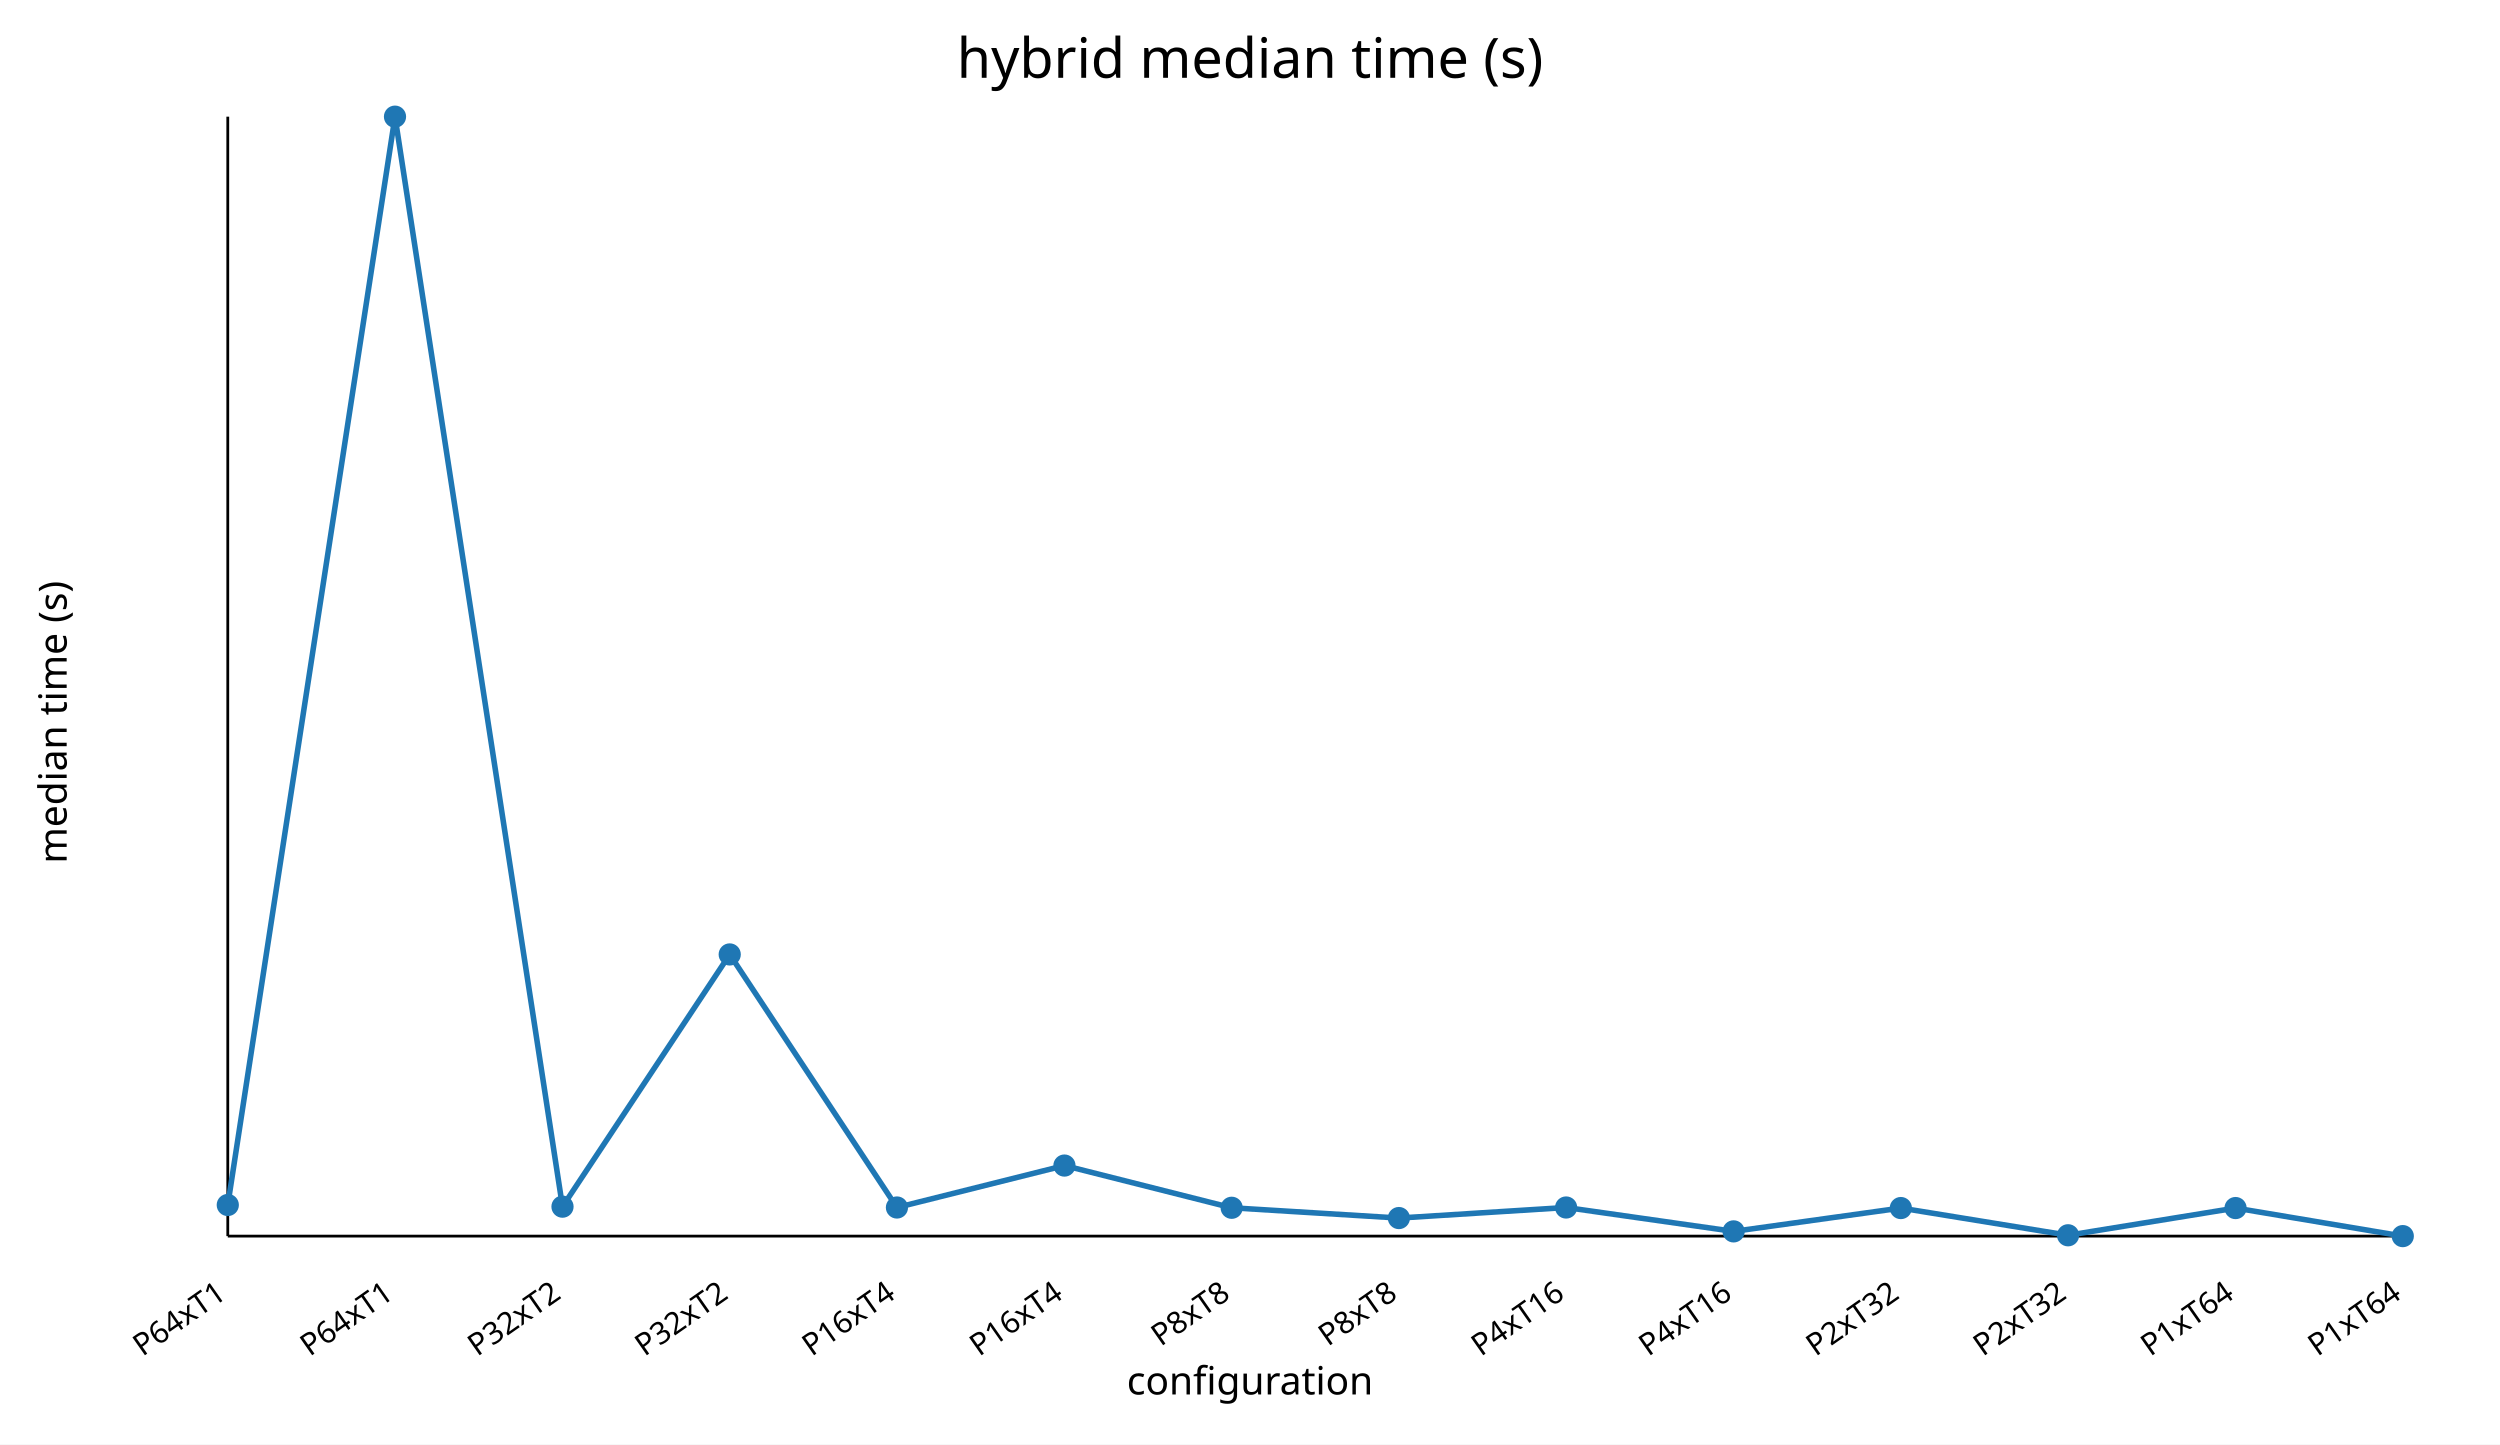
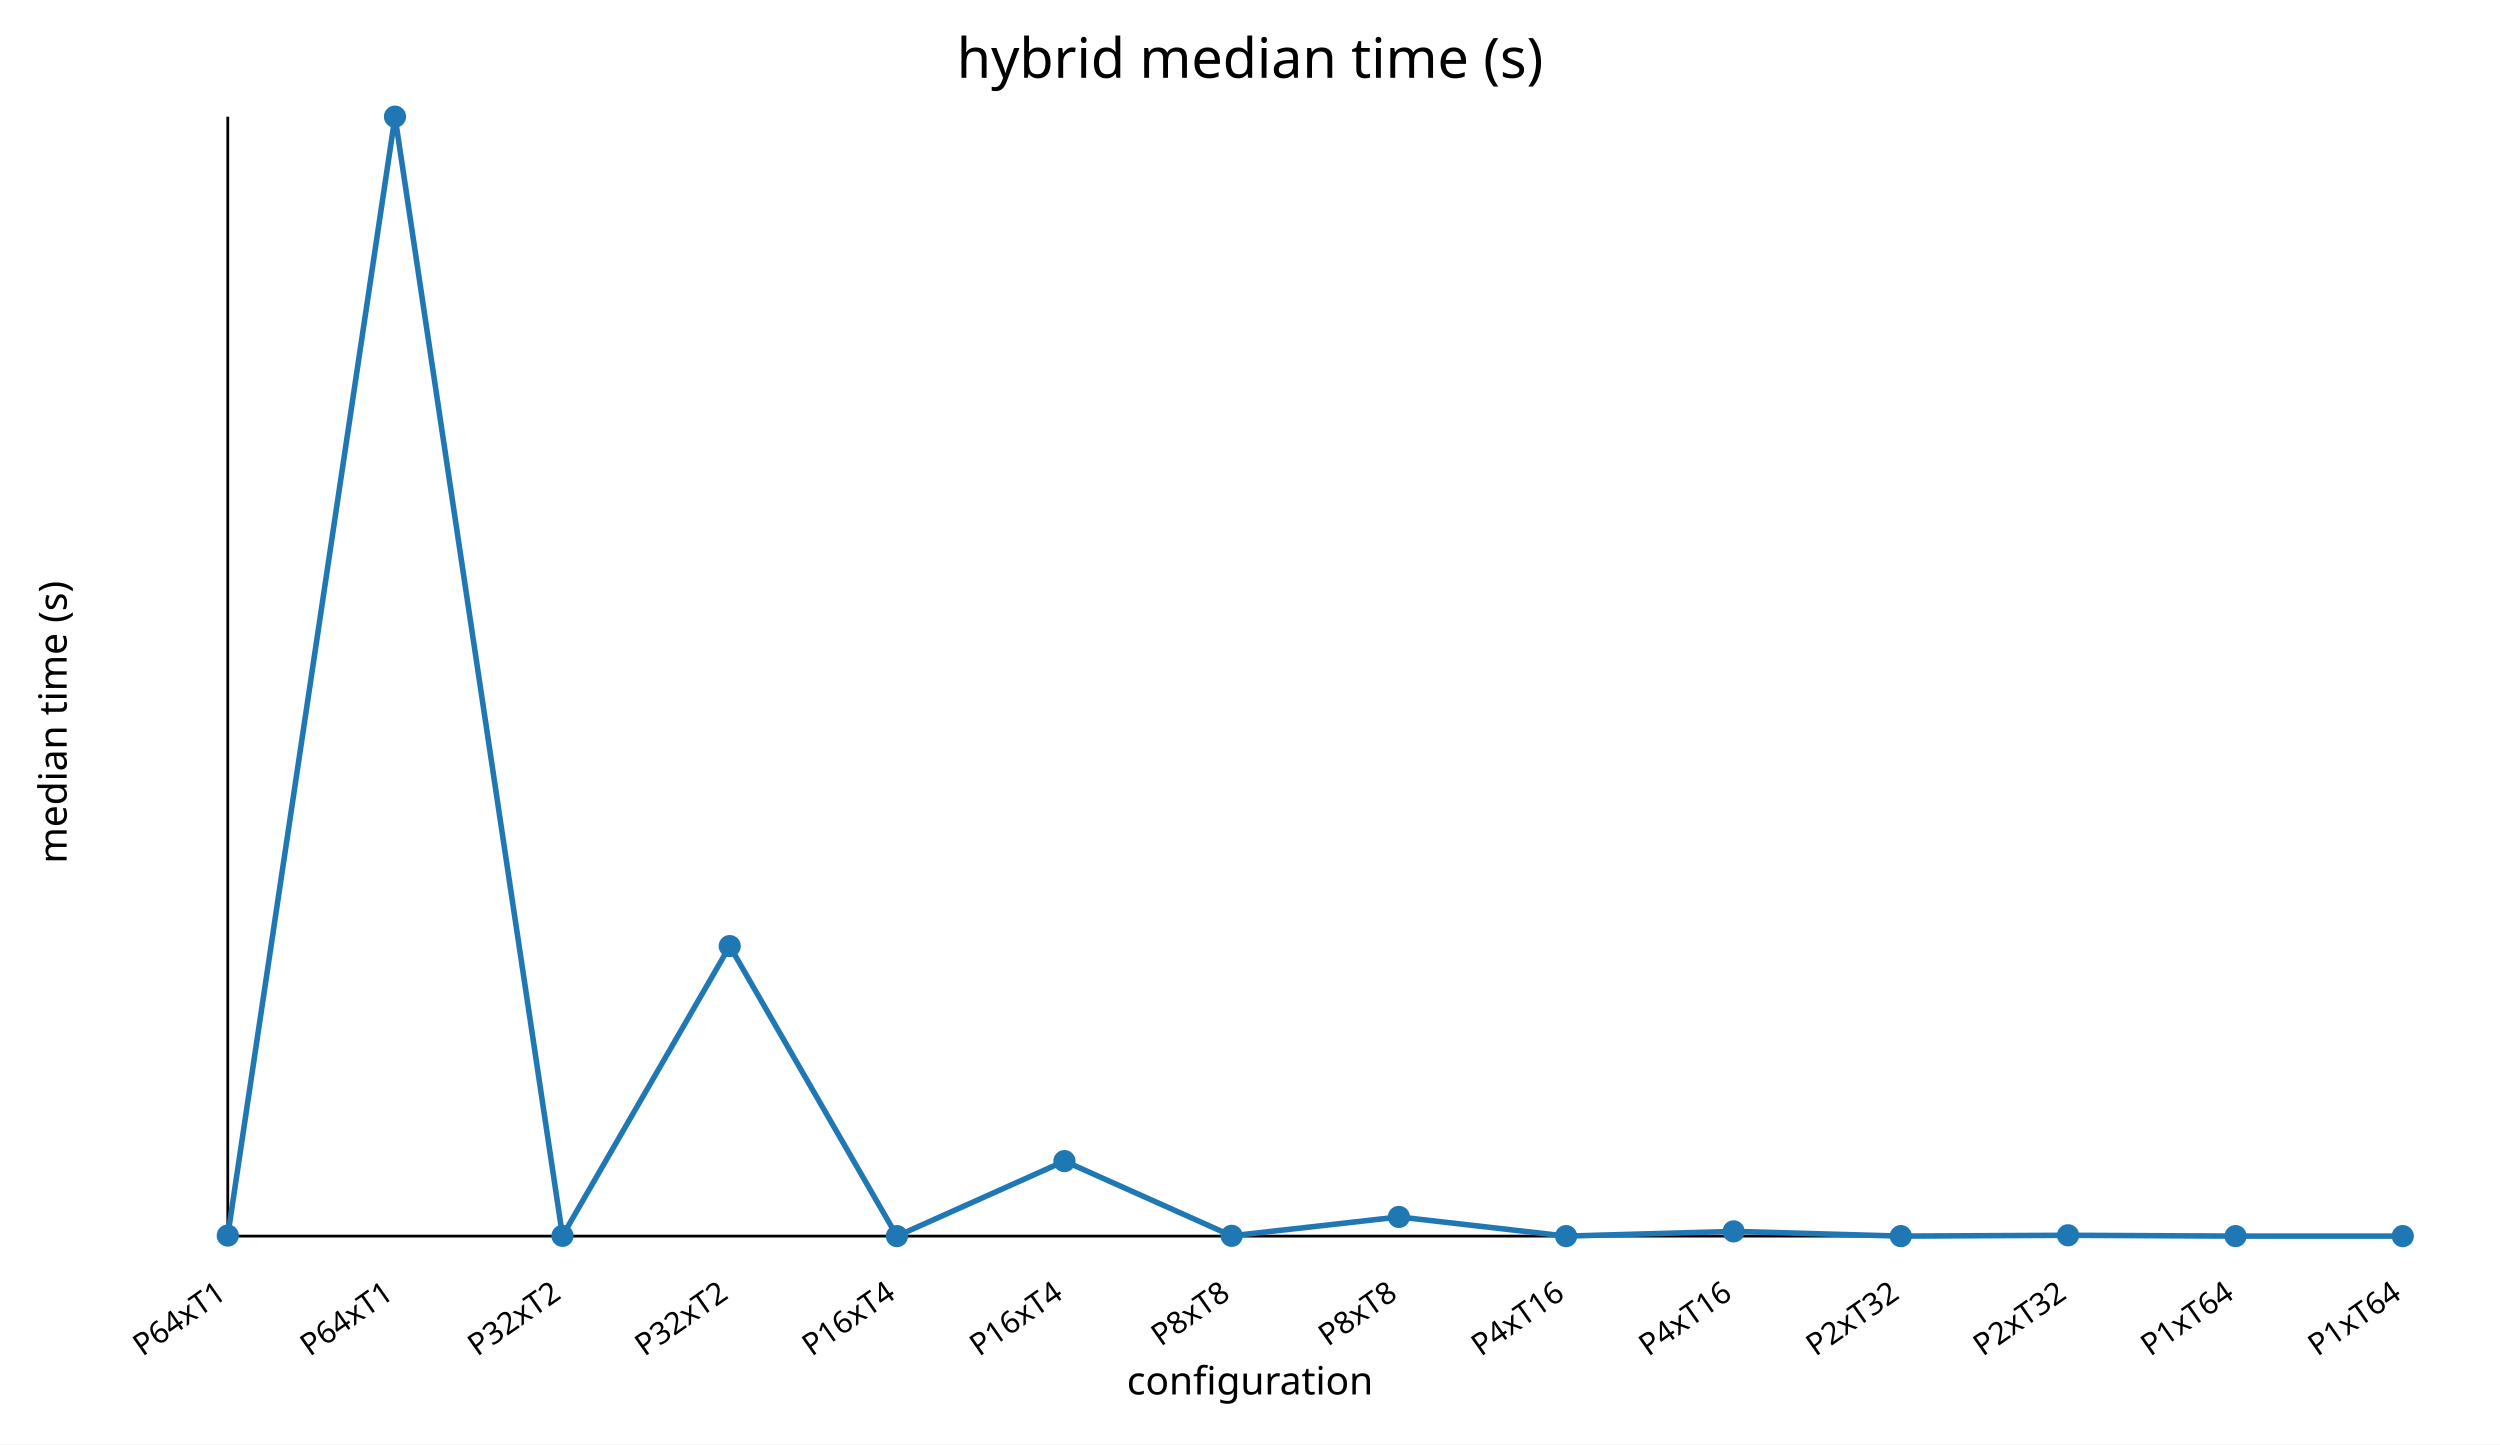
<svg xmlns="http://www.w3.org/2000/svg" width="900" height="520" viewBox="0 0 900 520">
  <rect width="100%" height="100%" fill="white" />
  <text x="450.0" y="28" text-anchor="middle" font-family="sans-serif" font-size="20">hybrid median time (s)</text>
  <line x1="82" y1="445" x2="865" y2="445" stroke="black" />
  <line x1="82" y1="42" x2="82" y2="445" stroke="black" />
  <text x="450.0" y="502" text-anchor="middle" font-family="sans-serif" font-size="14">configuration</text>
  <text transform="translate(24,260.0) rotate(-90)" text-anchor="middle" font-family="sans-serif" font-size="14">median time (s)</text>
-   <polyline points="82.0,433.8 142.2,42.0 202.5,434.4 262.7,343.6 322.9,434.7 383.2,419.6 443.4,434.8 503.6,438.5 563.8,434.7 624.1,443.3 684.3,434.9 744.5,444.7 804.8,434.9 865.0,445.0" fill="none" stroke="#1f77b4" stroke-width="2" />
-   <circle cx="82.0" cy="433.8" r="4" fill="#1f77b4" />
+   <polyline points="82.0,444.8 142.2,42.0 202.5,444.9 262.7,340.6 322.9,445.0 383.2,418.0 443.4,444.9 503.6,438.1 563.8,445.0 624.1,443.3 684.3,445.0 744.5,444.7 804.8,445.0 865.0,445.0" fill="none" stroke="#1f77b4" stroke-width="2" />
+   <circle cx="82.0" cy="444.8" r="4" fill="#1f77b4" />
  <text transform="translate(82.0,467) rotate(-35)" text-anchor="end" font-family="sans-serif" font-size="11">P64xT1</text>
  <circle cx="142.2" cy="42.0" r="4" fill="#1f77b4" />
  <text transform="translate(142.2,467) rotate(-35)" text-anchor="end" font-family="sans-serif" font-size="11">P64xT1</text>
-   <circle cx="202.5" cy="434.4" r="4" fill="#1f77b4" />
+   <circle cx="202.5" cy="444.9" r="4" fill="#1f77b4" />
  <text transform="translate(202.5,467) rotate(-35)" text-anchor="end" font-family="sans-serif" font-size="11">P32xT2</text>
-   <circle cx="262.7" cy="343.6" r="4" fill="#1f77b4" />
+   <circle cx="262.7" cy="340.6" r="4" fill="#1f77b4" />
  <text transform="translate(262.7,467) rotate(-35)" text-anchor="end" font-family="sans-serif" font-size="11">P32xT2</text>
-   <circle cx="322.9" cy="434.7" r="4" fill="#1f77b4" />
+   <circle cx="322.9" cy="445.0" r="4" fill="#1f77b4" />
  <text transform="translate(322.9,467) rotate(-35)" text-anchor="end" font-family="sans-serif" font-size="11">P16xT4</text>
-   <circle cx="383.2" cy="419.6" r="4" fill="#1f77b4" />
+   <circle cx="383.2" cy="418.0" r="4" fill="#1f77b4" />
  <text transform="translate(383.2,467) rotate(-35)" text-anchor="end" font-family="sans-serif" font-size="11">P16xT4</text>
-   <circle cx="443.4" cy="434.8" r="4" fill="#1f77b4" />
+   <circle cx="443.4" cy="444.9" r="4" fill="#1f77b4" />
  <text transform="translate(443.4,467) rotate(-35)" text-anchor="end" font-family="sans-serif" font-size="11">P8xT8</text>
-   <circle cx="503.6" cy="438.5" r="4" fill="#1f77b4" />
+   <circle cx="503.6" cy="438.1" r="4" fill="#1f77b4" />
  <text transform="translate(503.6,467) rotate(-35)" text-anchor="end" font-family="sans-serif" font-size="11">P8xT8</text>
-   <circle cx="563.8" cy="434.7" r="4" fill="#1f77b4" />
+   <circle cx="563.8" cy="445.0" r="4" fill="#1f77b4" />
  <text transform="translate(563.8,467) rotate(-35)" text-anchor="end" font-family="sans-serif" font-size="11">P4xT16</text>
  <circle cx="624.1" cy="443.3" r="4" fill="#1f77b4" />
  <text transform="translate(624.1,467) rotate(-35)" text-anchor="end" font-family="sans-serif" font-size="11">P4xT16</text>
-   <circle cx="684.3" cy="434.9" r="4" fill="#1f77b4" />
+   <circle cx="684.3" cy="445.0" r="4" fill="#1f77b4" />
  <text transform="translate(684.3,467) rotate(-35)" text-anchor="end" font-family="sans-serif" font-size="11">P2xT32</text>
  <circle cx="744.5" cy="444.7" r="4" fill="#1f77b4" />
  <text transform="translate(744.5,467) rotate(-35)" text-anchor="end" font-family="sans-serif" font-size="11">P2xT32</text>
-   <circle cx="804.8" cy="434.9" r="4" fill="#1f77b4" />
+   <circle cx="804.8" cy="445.0" r="4" fill="#1f77b4" />
  <text transform="translate(804.8,467) rotate(-35)" text-anchor="end" font-family="sans-serif" font-size="11">P1xT64</text>
  <circle cx="865.0" cy="445.0" r="4" fill="#1f77b4" />
  <text transform="translate(865.0,467) rotate(-35)" text-anchor="end" font-family="sans-serif" font-size="11">P1xT64</text>
</svg>
